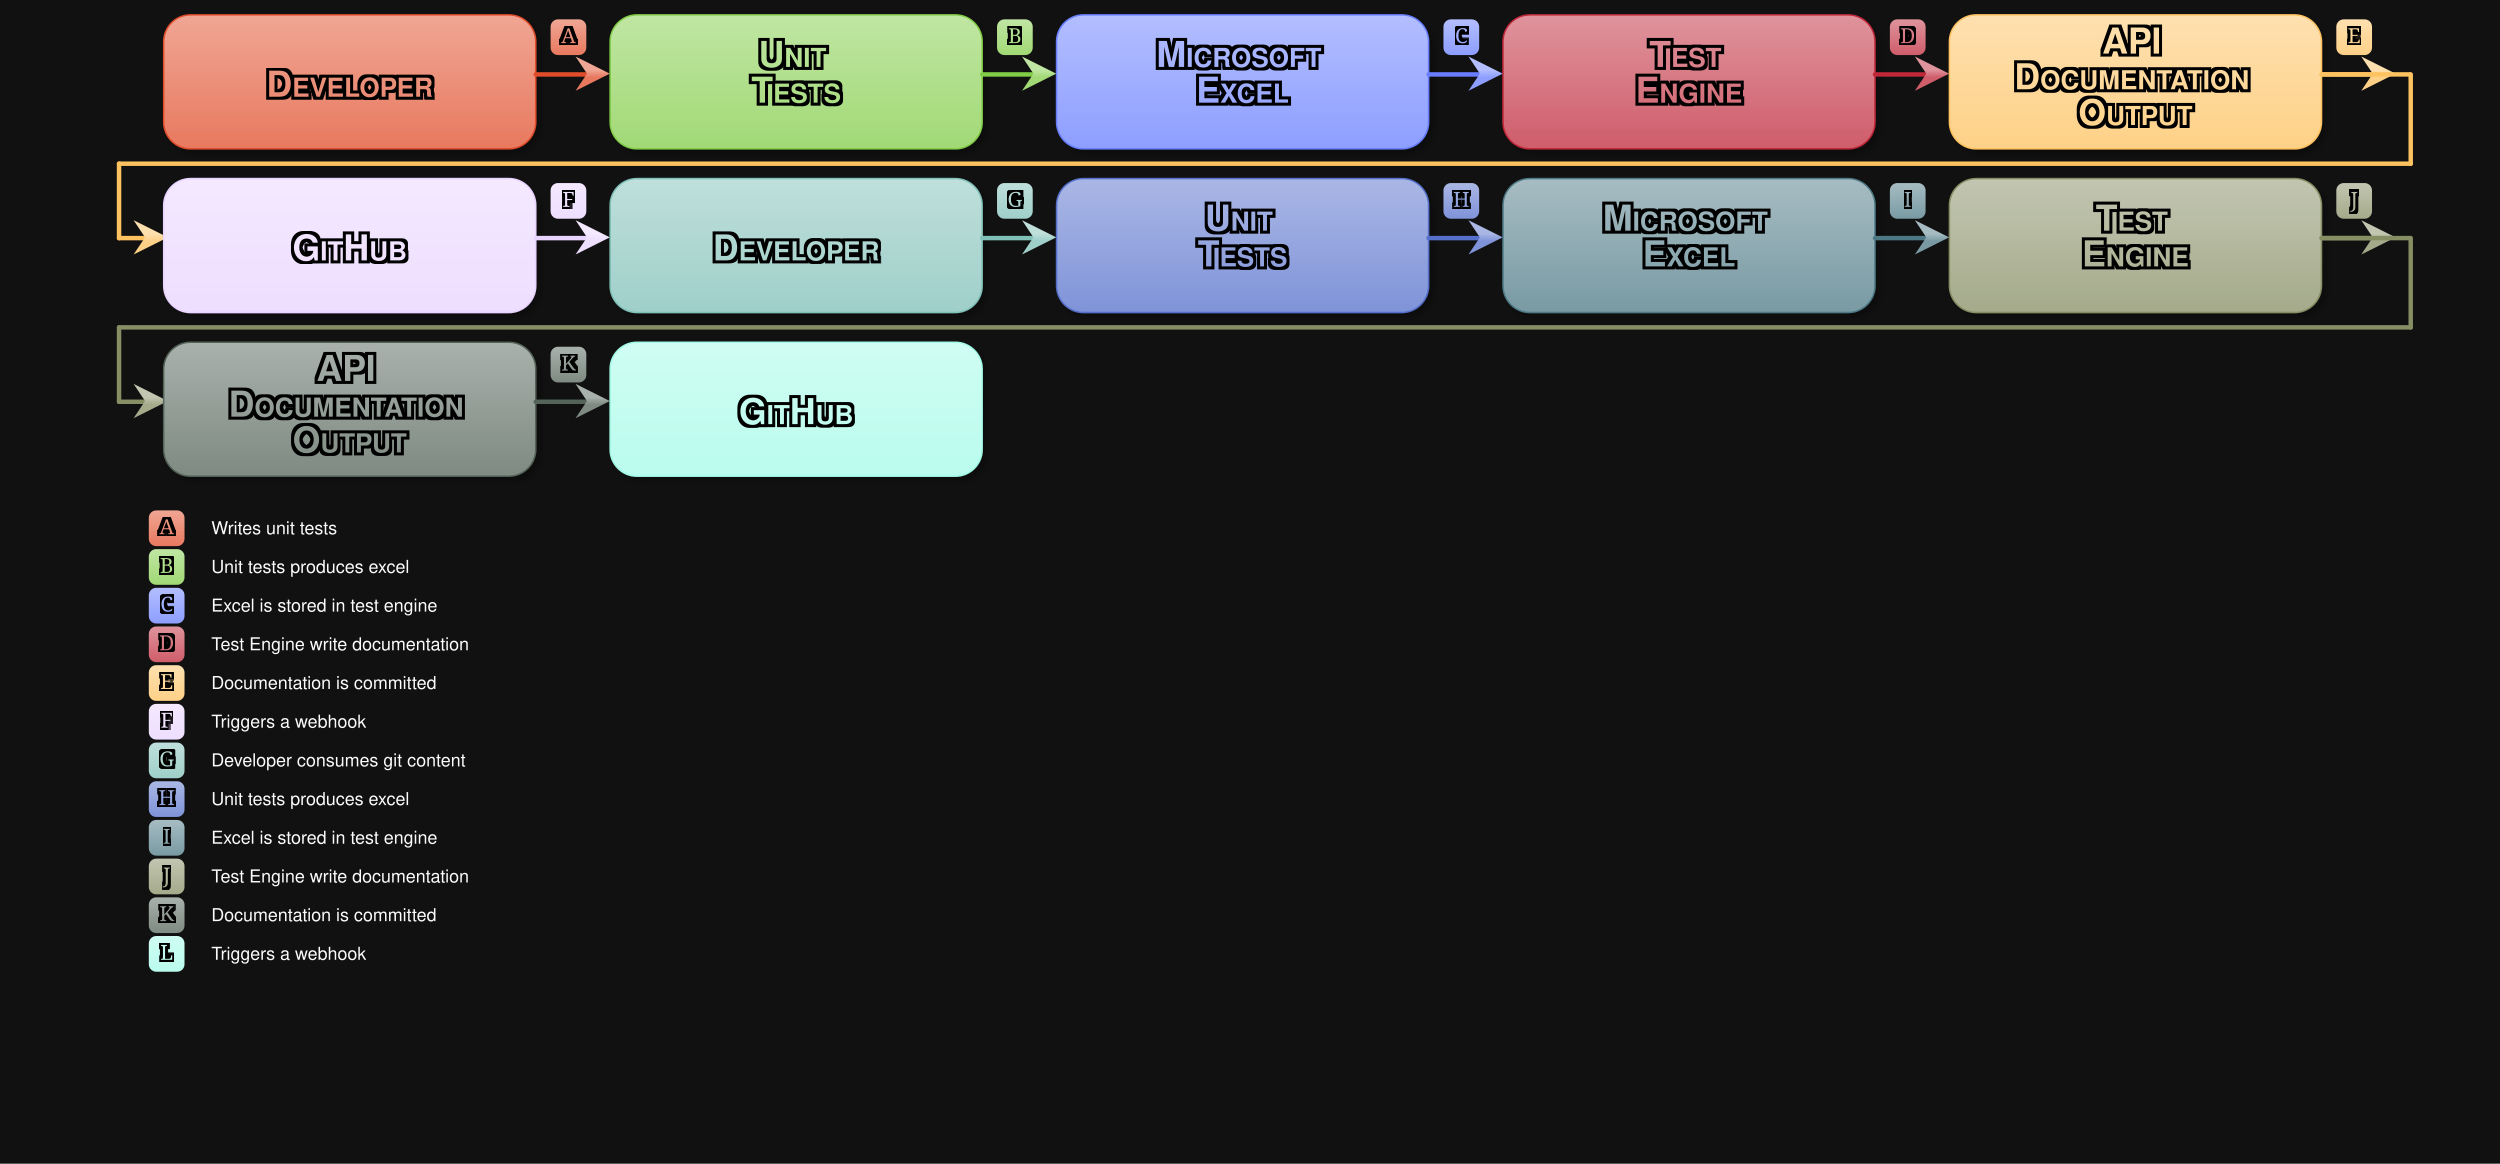
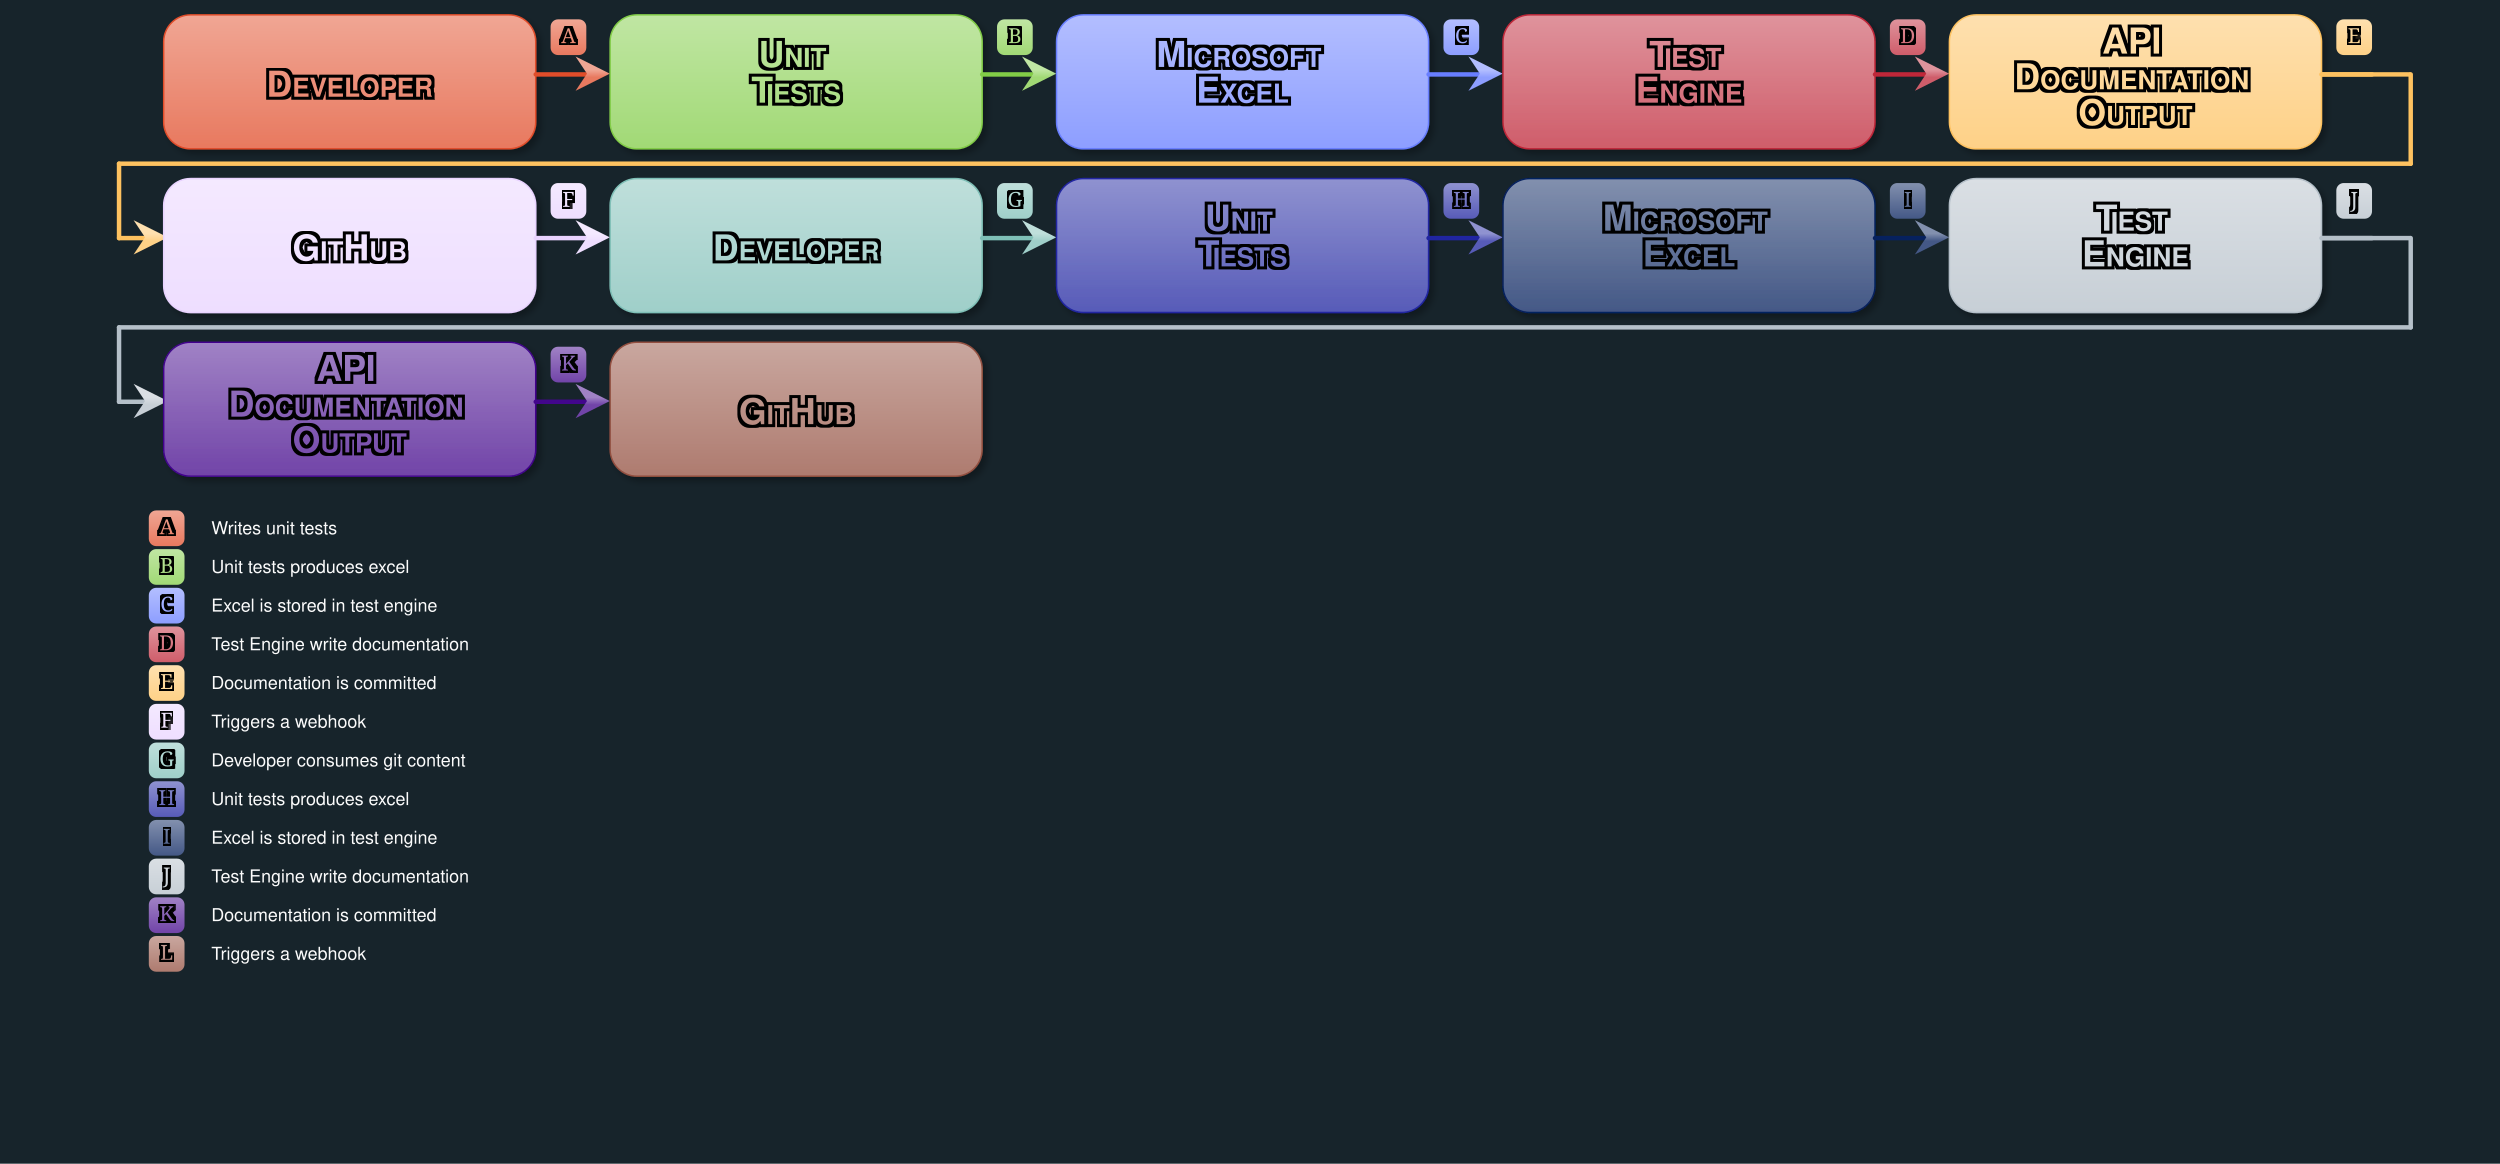
<svg xmlns="http://www.w3.org/2000/svg" xmlns:xlink="http://www.w3.org/1999/xlink" width="1344.0" height="625.6" viewBox="0 0 1680.0 782.0" id="diag">
  <defs>
    <linearGradient id="grad0" x2="0%" y2="100%">
      <stop class="stop1" offset="0%" stop-color="#f0a694" />
      <stop class="stop2" offset="100%" stop-color="#e8795f" />
    </linearGradient>
    <linearGradient id="grad1" x2="0%" y2="100%">
      <stop class="stop1" offset="0%" stop-color="#c0e6a3" />
      <stop class="stop2" offset="100%" stop-color="#a1d975" />
    </linearGradient>
    <linearGradient id="grad2" x2="0%" y2="100%">
      <stop class="stop1" offset="0%" stop-color="#b3beff" />
      <stop class="stop2" offset="100%" stop-color="#8d9eff" />
    </linearGradient>
    <linearGradient id="grad3" x2="0%" y2="100%">
      <stop class="stop1" offset="0%" stop-color="#df939c" />
      <stop class="stop2" offset="100%" stop-color="#cf5d6a" />
    </linearGradient>
    <linearGradient id="grad4" x2="0%" y2="100%">
      <stop class="stop1" offset="0%" stop-color="#fee0af" />
      <stop class="stop2" offset="100%" stop-color="#fed187" />
    </linearGradient>
    <linearGradient id="grad5" x2="0%" y2="100%">
      <stop class="stop1" offset="0%" stop-color="#f4e9ff" />
      <stop class="stop2" offset="100%" stop-color="#eedeff" />
    </linearGradient>
    <linearGradient id="grad6" x2="0%" y2="100%">
      <stop class="stop1" offset="0%" stop-color="#bfdfdb" />
      <stop class="stop2" offset="100%" stop-color="#9fcfc9" />
    </linearGradient>
    <linearGradient id="grad7" x2="0%" y2="100%">
-       <stop class="stop1" offset="0%" stop-color="#aab7e5" />
-       <stop class="stop2" offset="100%" stop-color="#7f93d8" />
+       <stop class="stop1" offset="0%" stop-color="#8f92d0" />
+       <stop class="stop2" offset="100%" stop-color="#575bb8" />
    </linearGradient>
    <linearGradient id="grad8" x2="0%" y2="100%">
-       <stop class="stop1" offset="0%" stop-color="#a6bcc2" />
-       <stop class="stop2" offset="100%" stop-color="#799aa3" />
+       <stop class="stop1" offset="0%" stop-color="#8290ae" />
+       <stop class="stop2" offset="100%" stop-color="#445886" />
    </linearGradient>
    <linearGradient id="grad9" x2="0%" y2="100%">
-       <stop class="stop1" offset="0%" stop-color="#c2c6b1" />
-       <stop class="stop2" offset="100%" stop-color="#a4aa8a" />
+       <stop class="stop1" offset="0%" stop-color="#dadfe4" />
+       <stop class="stop2" offset="100%" stop-color="#c7cfd6" />
    </linearGradient>
    <linearGradient id="grad10" x2="0%" y2="100%">
-       <stop class="stop1" offset="0%" stop-color="#a9b1ac" />
-       <stop class="stop2" offset="100%" stop-color="#7e8a82" />
+       <stop class="stop1" offset="0%" stop-color="#a082c5" />
+       <stop class="stop2" offset="100%" stop-color="#7144a8" />
    </linearGradient>
    <linearGradient id="grad11" x2="0%" y2="100%">
-       <stop class="stop1" offset="0%" stop-color="#d0fdf3" />
-       <stop class="stop2" offset="100%" stop-color="#b9fced" />
+       <stop class="stop1" offset="0%" stop-color="#c9a79f" />
+       <stop class="stop2" offset="100%" stop-color="#ae7b6f" />
    </linearGradient>
    <linearGradient id="grad12" x2="0%" y2="100%">
-       <stop class="stop1" offset="0%" stop-color="#dbedf4" />
-       <stop class="stop2" offset="100%" stop-color="#c9e4ee" />
+       <stop class="stop1" offset="0%" stop-color="#93bfbd" />
+       <stop class="stop2" offset="100%" stop-color="#5d9f9c" />
    </linearGradient>
    <filter id="filter">
      <feMorphology in="SourceAlpha" operator="dilate" radius="2" result="OUTLINE" />
      <feComposite operator="out" in="OUTLINE" in2="SourceAlpha" />
    </filter>
    <filter id="poly" x="0" y="0" width="200%" height="200%">
      <feOffset result="offOut" in="SourceGraphic" dx="10" dy="15" />
      <feGaussianBlur result="blurOut" in="offOut" stdDeviation="5" />
      <feBlend in="SourceGraphic" in2="blurOut" mode="normal" />
    </filter>
    <filter id="shadow2">
      <feDropShadow dx="-0.8" dy="-0.8" stdDeviation="0" flood-color="pink" flood-opacity="0.5" />
    </filter>
-     <style>
-            .shadowed {
-                -webkit-filter: drop-shadow( 3px 3px 2px rgba(0, 0, 0, .3));
-                filter: drop-shadow( 3px 3px 2px rgba(0, 0, 0, .3));
-            }
-            .filtered {
-                filter: url(#filter);
-                fill: black;
-                font-family: 'Ultra', serif;
-                font-size: 100px;
- 
-            }
-            .filtered-small {
-                filter: url(#filter);
-                fill: black;
-                font-family: 'Ultra', serif;
-                font-size: 14px;
- 
-            }
- 
-            .glass:after,.glass:before{content:"";display:block;position:absolute}.glass{overflow:hidden;color:#fff;text-shadow:0
-            1px 2px rgba(0,0,0,.7);background-image:radial-gradient(circle at
-            center,rgba(0,167,225,.25),rgba(0,110,149,.5));box-shadow:0 5px 10px rgba(0,0,0,.75),inset 0 0 0 2px
-            rgba(0,0,0,.3),inset 0 -6px 6px -3px
-            rgba(0,129,174,.2);position:relative}.glass:after{background:rgba(0,167,225,.2);z-index:0;height:100%;width:100%;top:0;left:0;backdrop-filter:blur(3px)
-            saturate(400%);-webkit-backdrop-filter:blur(3px) saturate(400%)}.glass:before{width:calc(100% -
-            4px);height:35px;background-image:linear-gradient(rgba(255,255,255,.7),rgba(255,255,255,0));top:2px;left:2px;border-radius:30px
-            30px 200px 200px;opacity:.7}.glass:hover{text-shadow:0 1px 2px
-            rgba(0,0,0,.9)}.glass:hover:before{opacity:1}.glass:active{text-shadow:0 0 2px rgba(0,0,0,.9);box-shadow:0
-            3px 8px rgba(0,0,0,.75),inset 0 0 0 2px rgba(0,0,0,.3),inset 0 -6px 6px -3px
-            rgba(0,129,174,.2)}.glass:active:before{height:25px}
- 
-            .boxText {
-                font-size:24px;
-                font-family: 'Inter var', system-ui, 'Helvetica Neue', Helvetica, Arial, sans-serif;
-                font-variant: small-caps;
-                font-weight: bold;
-            }
-        </style>
+     <style>.shadowed {-webkit-filter: drop-shadow( 3px 3px 2px rgba(0, 0, 0, .3));filter: drop-shadow( 3px 3px 2px rgba(0, 0, 0, .3));}.filtered {filter: url(#filter);fill: black;font-family: 'Ultra', serif;font-size: 100px;}.filtered-small {filter: url(#filter);fill: black;font-family: 'Ultra', serif;font-size: 14px;}.glass:after,.glass:before{content:"";display:block;position:absolute}.glass{overflow:hidden;color:#fff;text-shadow:0 1px 2px rgba(0,0,0,.7);background-image:radial-gradient(circle at center,rgba(0,167,225,.25),rgba(0,110,149,.5));box-shadow:0 5px 10px rgba(0,0,0,.75),inset 0 0 0 2px rgba(0,0,0,.3),inset 0 -6px 6px -3px rgba(0,129,174,.2);position:relative}.glass:after{background:rgba(0,167,225,.2);z-index:0;height:100%;width:100%;top:0;left:0;backdrop-filter:blur(3px) saturate(400%);-webkit-backdrop-filter:blur(3px) saturate(400%)}.glass:before{width:calc(100% - 4px);height:35px;background-image:linear-gradient(rgba(255,255,255,.7),rgba(255,255,255,0));top:2px;left:2px;border-radius:30px 30px 200px 200px;opacity:.7}.glass:hover{text-shadow:0 1px 2px rgba(0,0,0,.9)}.glass:hover:before{opacity:1}.glass:active{text-shadow:0 0 2px rgba(0,0,0,.9);box-shadow:0 3px 8px rgba(0,0,0,.75),inset 0 0 0 2px rgba(0,0,0,.3),inset 0 -6px 6px -3px rgba(0,129,174,.2)}.glass:active:before{height:25px}.boxText {font-size:24px;font-family: 'Inter var', system-ui, 'Helvetica Neue', Helvetica, Arial, sans-serif;font-variant: small-caps;font-weight: bold;}</style>
    <polygon id="ppoint" points="0,5 1.667,2.5 0,0 5,2.5" stroke-width="7" />
    <rect id="bbox" class="shadowed" width="250" height="90" ry="18" rx="18" />
    <path id="hconnector" d="M260,50.0 h34" stroke-width="3" stroke-linecap="round" stroke-linejoin="round" />
    <path id="vconnector" d="M135,100 v34" stroke-width="3" stroke-linecap="round" stroke-linejoin="round" />
  </defs>
-   <rect width="100%" height="100%" fill="#111111" />
+   <rect width="100%" height="100%" fill="#17242b" />
  <g transform="translate(100,0)">
    <g transform="translate(0,0)">
      <use xlink:href="#bbox" x="10" y="10" fill="url(#grad0)" stroke="#E14D2A" stroke-width="1" />
      <text x="135" y="65" text-anchor="middle" class="filtered glass boxText">
        <tspan x="135">Developer</tspan>
      </text>
      <use xlink:href="#hconnector" stroke="#E14D2A" fill="url(#grad0)" />
      <g transform="translate(297,47)">
        <use xlink:href="#ppoint" fill="url(#grad0)" stroke-width="7" stroke="url(#grad0)" />
      </g>
      <rect x="270" y="13" height="24" width="24" fill="url(#grad0)" rx="5" ry="5" />
      <text x="282" y="29" fill="#111111" text-anchor="middle" class="filtered-small glass">A</text>
    </g>
    <g transform="translate(300,0)">
      <use xlink:href="#bbox" x="10" y="10" fill="url(#grad1)" stroke="#82CD47" stroke-width="1" />
      <text x="135" y="45" text-anchor="middle" class="filtered glass boxText">
        <tspan x="135">Unit</tspan>
        <tspan x="135" dy="24">Tests</tspan>
      </text>
      <use xlink:href="#hconnector" stroke="#82CD47" fill="url(#grad1)" />
      <g transform="translate(297,47)">
        <use xlink:href="#ppoint" fill="url(#grad1)" stroke-width="7" stroke="url(#grad1)" />
      </g>
      <rect x="270" y="13" height="24" width="24" fill="url(#grad1)" rx="5" ry="5" />
      <text x="282" y="29" fill="#111111" text-anchor="middle" class="filtered-small glass">B</text>
    </g>
    <g transform="translate(600,0)">
      <use xlink:href="#bbox" x="10" y="10" fill="url(#grad2)" stroke="#687EFF" stroke-width="1" />
      <text x="135" y="45" text-anchor="middle" class="filtered glass boxText">
        <tspan x="135">Microsoft</tspan>
        <tspan x="135" dy="24">Excel</tspan>
      </text>
      <use xlink:href="#hconnector" stroke="#687EFF" fill="url(#grad2)" />
      <g transform="translate(297,47)">
        <use xlink:href="#ppoint" fill="url(#grad2)" stroke-width="7" stroke="url(#grad2)" />
      </g>
      <rect x="270" y="13" height="24" width="24" fill="url(#grad2)" rx="5" ry="5" />
      <text x="282" y="29" fill="#111111" text-anchor="middle" class="filtered-small glass">C</text>
    </g>
    <g transform="translate(900,0)">
      <use xlink:href="#bbox" x="10" y="10" fill="url(#grad3)" stroke="#C02739" stroke-width="1" />
      <text x="135" y="45" text-anchor="middle" class="filtered glass boxText">
        <tspan x="135">Test</tspan>
        <tspan x="135" dy="24">Engine</tspan>
      </text>
      <use xlink:href="#hconnector" stroke="#C02739" fill="url(#grad3)" />
      <g transform="translate(297,47)">
        <use xlink:href="#ppoint" fill="url(#grad3)" stroke-width="7" stroke="url(#grad3)" />
      </g>
      <rect x="270" y="13" height="24" width="24" fill="url(#grad3)" rx="5" ry="5" />
      <text x="282" y="29" fill="#111111" text-anchor="middle" class="filtered-small glass">D</text>
    </g>
    <g transform="translate(1200,0)">
      <use xlink:href="#bbox" x="10" y="10" fill="url(#grad4)" stroke="#FEC260" stroke-width="1" />
      <text x="135" y="36" text-anchor="middle" class="filtered glass boxText">
        <tspan x="135">API</tspan>
        <tspan x="135" dy="24">Documentation</tspan>
        <tspan x="135" dy="24">Output</tspan>
      </text>
      <use xlink:href="#hconnector" stroke="#FEC260" fill="url(#grad4)" />
-       <g transform="translate(297,47)">
-         <use xlink:href="#ppoint" fill="url(#grad4)" stroke-width="7" stroke="url(#grad4)" />
-       </g>
      <rect x="270" y="13" height="24" width="24" fill="url(#grad4)" rx="5" ry="5" />
      <text x="282" y="29" fill="#111111" text-anchor="middle" class="filtered-small glass">E</text>
      <g transform="translate(260,50)">
        <path d="M0,0 L60,0" fill="#111111" stroke-width="3" stroke="#FEC260" />
        <line x1="60" x2="60" y1="0" y2="60" stroke-width="3" stroke="#FEC260" stroke-linecap="round" stroke-linejoin="round" />
        <line x1="60" x2="-1480" y1="60" y2="60" stroke-width="3" stroke="#FEC260" stroke-linecap="round" stroke-linejoin="round" />
        <line x1="-1480" x2="-1480" y1="110" y2="60" stroke-width="3" stroke="#FEC260" stroke-linecap="round" stroke-linejoin="round" />
        <line x1="-1480" x2="-1460" y1="110" y2="110" stroke-width="3" stroke="#FEC260" stroke-linecap="round" stroke-linejoin="round" />
        <g transform="translate(-1460,107)">
          <use xlink:href="#ppoint" fill="url(#grad4)" stroke-width="7" stroke="url(#grad4)" />
        </g>
      </g>
    </g>
    <g transform="translate(0,110)">
      <use xlink:href="#bbox" x="10" y="10" fill="url(#grad5)" stroke="#e9d3ff" stroke-width="1" />
      <text x="135" y="65" text-anchor="middle" class="filtered glass boxText">
        <tspan x="135">GitHub</tspan>
      </text>
      <use xlink:href="#hconnector" stroke="#e9d3ff" fill="url(#grad5)" />
      <g transform="translate(297,47)">
        <use xlink:href="#ppoint" fill="url(#grad5)" stroke-width="7" stroke="url(#grad5)" />
      </g>
      <rect x="270" y="13" height="24" width="24" fill="url(#grad5)" rx="5" ry="5" />
      <text x="282" y="29" fill="#111111" text-anchor="middle" class="filtered-small glass">F</text>
    </g>
    <g transform="translate(300,110)">
      <use xlink:href="#bbox" x="10" y="10" fill="url(#grad6)" stroke="#7fc0b7" stroke-width="1" />
      <text x="135" y="65" text-anchor="middle" class="filtered glass boxText">
        <tspan x="135">Developer</tspan>
      </text>
      <use xlink:href="#hconnector" stroke="#7fc0b7" fill="url(#grad6)" />
      <g transform="translate(297,47)">
        <use xlink:href="#ppoint" fill="url(#grad6)" stroke-width="7" stroke="url(#grad6)" />
      </g>
      <rect x="270" y="13" height="24" width="24" fill="url(#grad6)" rx="5" ry="5" />
      <text x="282" y="29" fill="#111111" text-anchor="middle" class="filtered-small glass">G</text>
    </g>
    <g transform="translate(600,110)">
-       <use xlink:href="#bbox" x="10" y="10" fill="url(#grad7)" stroke="#5570cb" stroke-width="1" />
+       <use xlink:href="#bbox" x="10" y="10" fill="url(#grad7)" stroke="#2025a1" stroke-width="1" />
      <text x="135" y="45" text-anchor="middle" class="filtered glass boxText">
        <tspan x="135">Unit</tspan>
        <tspan x="135" dy="24">Tests</tspan>
      </text>
-       <use xlink:href="#hconnector" stroke="#5570cb" fill="url(#grad7)" />
+       <use xlink:href="#hconnector" stroke="#2025a1" fill="url(#grad7)" />
      <g transform="translate(297,47)">
        <use xlink:href="#ppoint" fill="url(#grad7)" stroke-width="7" stroke="url(#grad7)" />
      </g>
      <rect x="270" y="13" height="24" width="24" fill="url(#grad7)" rx="5" ry="5" />
      <text x="282" y="29" fill="#111111" text-anchor="middle" class="filtered-small glass">H</text>
    </g>
    <g transform="translate(900,110)">
-       <use xlink:href="#bbox" x="10" y="10" fill="url(#grad8)" stroke="#4d7985" stroke-width="1" />
+       <use xlink:href="#bbox" x="10" y="10" fill="url(#grad8)" stroke="#06215e" stroke-width="1" />
      <text x="135" y="45" text-anchor="middle" class="filtered glass boxText">
        <tspan x="135">Microsoft</tspan>
        <tspan x="135" dy="24">Excel</tspan>
      </text>
-       <use xlink:href="#hconnector" stroke="#4d7985" fill="url(#grad8)" />
+       <use xlink:href="#hconnector" stroke="#06215e" fill="url(#grad8)" />
      <g transform="translate(297,47)">
        <use xlink:href="#ppoint" fill="url(#grad8)" stroke-width="7" stroke="url(#grad8)" />
      </g>
      <rect x="270" y="13" height="24" width="24" fill="url(#grad8)" rx="5" ry="5" />
      <text x="282" y="29" fill="#111111" text-anchor="middle" class="filtered-small glass">I</text>
    </g>
    <g transform="translate(1200,110)">
-       <use xlink:href="#bbox" x="10" y="10" fill="url(#grad9)" stroke="#868e63" stroke-width="1" />
+       <use xlink:href="#bbox" x="10" y="10" fill="url(#grad9)" stroke="#b5c0c9" stroke-width="1" />
      <text x="135" y="45" text-anchor="middle" class="filtered glass boxText">
        <tspan x="135">Test</tspan>
        <tspan x="135" dy="24">Engine</tspan>
      </text>
-       <use xlink:href="#hconnector" stroke="#868e63" fill="url(#grad9)" />
-       <g transform="translate(297,47)">
-         <use xlink:href="#ppoint" fill="url(#grad9)" stroke-width="7" stroke="url(#grad9)" />
-       </g>
+       <use xlink:href="#hconnector" stroke="#b5c0c9" fill="url(#grad9)" />
      <rect x="270" y="13" height="24" width="24" fill="url(#grad9)" rx="5" ry="5" />
      <text x="282" y="29" fill="#111111" text-anchor="middle" class="filtered-small glass">J</text>
      <g transform="translate(260,50)">
-         <path d="M0,0 L60,0" fill="#111111" stroke-width="3" stroke="#868e63" />
-         <line x1="60" x2="60" y1="0" y2="60" stroke-width="3" stroke="#868e63" stroke-linecap="round" stroke-linejoin="round" />
-         <line x1="60" x2="-1480" y1="60" y2="60" stroke-width="3" stroke="#868e63" stroke-linecap="round" stroke-linejoin="round" />
-         <line x1="-1480" x2="-1480" y1="110" y2="60" stroke-width="3" stroke="#868e63" stroke-linecap="round" stroke-linejoin="round" />
-         <line x1="-1480" x2="-1460" y1="110" y2="110" stroke-width="3" stroke="#868e63" stroke-linecap="round" stroke-linejoin="round" />
+         <path d="M0,0 L60,0" fill="#111111" stroke-width="3" stroke="#b5c0c9" />
+         <line x1="60" x2="60" y1="0" y2="60" stroke-width="3" stroke="#b5c0c9" stroke-linecap="round" stroke-linejoin="round" />
+         <line x1="60" x2="-1480" y1="60" y2="60" stroke-width="3" stroke="#b5c0c9" stroke-linecap="round" stroke-linejoin="round" />
+         <line x1="-1480" x2="-1480" y1="110" y2="60" stroke-width="3" stroke="#b5c0c9" stroke-linecap="round" stroke-linejoin="round" />
+         <line x1="-1480" x2="-1460" y1="110" y2="110" stroke-width="3" stroke="#b5c0c9" stroke-linecap="round" stroke-linejoin="round" />
        <g transform="translate(-1460,107)">
          <use xlink:href="#ppoint" fill="url(#grad9)" stroke-width="7" stroke="url(#grad9)" />
        </g>
      </g>
    </g>
    <g transform="translate(0,220)">
-       <use xlink:href="#bbox" x="10" y="10" fill="url(#grad10)" stroke="#546459" stroke-width="1" />
+       <use xlink:href="#bbox" x="10" y="10" fill="url(#grad10)" stroke="#42068c" stroke-width="1" />
      <text x="135" y="36" text-anchor="middle" class="filtered glass boxText">
        <tspan x="135">API</tspan>
        <tspan x="135" dy="24">Documentation</tspan>
        <tspan x="135" dy="24">Output</tspan>
      </text>
-       <use xlink:href="#hconnector" stroke="#546459" fill="url(#grad10)" />
+       <use xlink:href="#hconnector" stroke="#42068c" fill="url(#grad10)" />
      <g transform="translate(297,47)">
        <use xlink:href="#ppoint" fill="url(#grad10)" stroke-width="7" stroke="url(#grad10)" />
      </g>
      <rect x="270" y="13" height="24" width="24" fill="url(#grad10)" rx="5" ry="5" />
      <text x="282" y="29" fill="#111111" text-anchor="middle" class="filtered-small glass">K</text>
    </g>
    <g transform="translate(300,220)">
-       <use xlink:href="#bbox" x="10" y="10" fill="url(#grad11)" stroke="#a2fbe7" stroke-width="1" />
+       <use xlink:href="#bbox" x="10" y="10" fill="url(#grad11)" stroke="#935040" stroke-width="1" />
      <text x="135" y="65" text-anchor="middle" class="filtered glass boxText">
        <tspan x="135">GitHub</tspan>
      </text>
    </g>
  </g>
  <g transform="translate(100,330.0)">
    <g transform="translate(0,0)">
      <rect x="0" y="13" height="24" width="24" fill="url(#grad0)" rx="5" ry="5" />
      <text x="12" y="29" fill="#111111" text-anchor="middle" class="filtered-small glass">A</text>
-       <text x="42" y="29" fill="#fcfcfc" text-anchor="start" style="font-family: 'Inter var', system-ui, 'Helvetica Neue', Helvetica, Arial, sans-serif;">
-         Writes unit tests
-     </text>
+       <text x="42" y="29" fill="#fcfcfc" text-anchor="start" style="font-family: 'Inter var', system-ui, 'Helvetica Neue', Helvetica, Arial, sans-serif;">Writes unit tests</text>
    </g>
    <g transform="translate(0,26)">
      <rect x="0" y="13" height="24" width="24" fill="url(#grad1)" rx="5" ry="5" />
      <text x="12" y="29" fill="#111111" text-anchor="middle" class="filtered-small glass">B</text>
-       <text x="42" y="29" fill="#fcfcfc" text-anchor="start" style="font-family: 'Inter var', system-ui, 'Helvetica Neue', Helvetica, Arial, sans-serif;">
-         Unit tests produces excel
-     </text>
+       <text x="42" y="29" fill="#fcfcfc" text-anchor="start" style="font-family: 'Inter var', system-ui, 'Helvetica Neue', Helvetica, Arial, sans-serif;">Unit tests produces excel</text>
    </g>
    <g transform="translate(0,52)">
      <rect x="0" y="13" height="24" width="24" fill="url(#grad2)" rx="5" ry="5" />
      <text x="12" y="29" fill="#111111" text-anchor="middle" class="filtered-small glass">C</text>
-       <text x="42" y="29" fill="#fcfcfc" text-anchor="start" style="font-family: 'Inter var', system-ui, 'Helvetica Neue', Helvetica, Arial, sans-serif;">
-         Excel is stored in test engine
-     </text>
+       <text x="42" y="29" fill="#fcfcfc" text-anchor="start" style="font-family: 'Inter var', system-ui, 'Helvetica Neue', Helvetica, Arial, sans-serif;">Excel is stored in test engine</text>
    </g>
    <g transform="translate(0,78)">
      <rect x="0" y="13" height="24" width="24" fill="url(#grad3)" rx="5" ry="5" />
      <text x="12" y="29" fill="#111111" text-anchor="middle" class="filtered-small glass">D</text>
-       <text x="42" y="29" fill="#fcfcfc" text-anchor="start" style="font-family: 'Inter var', system-ui, 'Helvetica Neue', Helvetica, Arial, sans-serif;">
-         Test Engine write documentation
-     </text>
+       <text x="42" y="29" fill="#fcfcfc" text-anchor="start" style="font-family: 'Inter var', system-ui, 'Helvetica Neue', Helvetica, Arial, sans-serif;">Test Engine write documentation</text>
    </g>
    <g transform="translate(0,104)">
      <rect x="0" y="13" height="24" width="24" fill="url(#grad4)" rx="5" ry="5" />
      <text x="12" y="29" fill="#111111" text-anchor="middle" class="filtered-small glass">E</text>
-       <text x="42" y="29" fill="#fcfcfc" text-anchor="start" style="font-family: 'Inter var', system-ui, 'Helvetica Neue', Helvetica, Arial, sans-serif;">
-         Documentation is committed
-     </text>
+       <text x="42" y="29" fill="#fcfcfc" text-anchor="start" style="font-family: 'Inter var', system-ui, 'Helvetica Neue', Helvetica, Arial, sans-serif;">Documentation is committed</text>
    </g>
    <g transform="translate(0,130)">
      <rect x="0" y="13" height="24" width="24" fill="url(#grad5)" rx="5" ry="5" />
      <text x="12" y="29" fill="#111111" text-anchor="middle" class="filtered-small glass">F</text>
-       <text x="42" y="29" fill="#fcfcfc" text-anchor="start" style="font-family: 'Inter var', system-ui, 'Helvetica Neue', Helvetica, Arial, sans-serif;">
-         Triggers a webhook
-     </text>
+       <text x="42" y="29" fill="#fcfcfc" text-anchor="start" style="font-family: 'Inter var', system-ui, 'Helvetica Neue', Helvetica, Arial, sans-serif;">Triggers a webhook</text>
    </g>
    <g transform="translate(0,156)">
      <rect x="0" y="13" height="24" width="24" fill="url(#grad6)" rx="5" ry="5" />
      <text x="12" y="29" fill="#111111" text-anchor="middle" class="filtered-small glass">G</text>
-       <text x="42" y="29" fill="#fcfcfc" text-anchor="start" style="font-family: 'Inter var', system-ui, 'Helvetica Neue', Helvetica, Arial, sans-serif;">
-         Developer consumes git content
-     </text>
+       <text x="42" y="29" fill="#fcfcfc" text-anchor="start" style="font-family: 'Inter var', system-ui, 'Helvetica Neue', Helvetica, Arial, sans-serif;">Developer consumes git content</text>
    </g>
    <g transform="translate(0,182)">
      <rect x="0" y="13" height="24" width="24" fill="url(#grad7)" rx="5" ry="5" />
      <text x="12" y="29" fill="#111111" text-anchor="middle" class="filtered-small glass">H</text>
-       <text x="42" y="29" fill="#fcfcfc" text-anchor="start" style="font-family: 'Inter var', system-ui, 'Helvetica Neue', Helvetica, Arial, sans-serif;">
-         Unit tests produces excel
-     </text>
+       <text x="42" y="29" fill="#fcfcfc" text-anchor="start" style="font-family: 'Inter var', system-ui, 'Helvetica Neue', Helvetica, Arial, sans-serif;">Unit tests produces excel</text>
    </g>
    <g transform="translate(0,208)">
      <rect x="0" y="13" height="24" width="24" fill="url(#grad8)" rx="5" ry="5" />
      <text x="12" y="29" fill="#111111" text-anchor="middle" class="filtered-small glass">I</text>
-       <text x="42" y="29" fill="#fcfcfc" text-anchor="start" style="font-family: 'Inter var', system-ui, 'Helvetica Neue', Helvetica, Arial, sans-serif;">
-         Excel is stored in test engine
-     </text>
+       <text x="42" y="29" fill="#fcfcfc" text-anchor="start" style="font-family: 'Inter var', system-ui, 'Helvetica Neue', Helvetica, Arial, sans-serif;">Excel is stored in test engine</text>
    </g>
    <g transform="translate(0,234)">
      <rect x="0" y="13" height="24" width="24" fill="url(#grad9)" rx="5" ry="5" />
      <text x="12" y="29" fill="#111111" text-anchor="middle" class="filtered-small glass">J</text>
-       <text x="42" y="29" fill="#fcfcfc" text-anchor="start" style="font-family: 'Inter var', system-ui, 'Helvetica Neue', Helvetica, Arial, sans-serif;">
-         Test Engine write documentation
-     </text>
+       <text x="42" y="29" fill="#fcfcfc" text-anchor="start" style="font-family: 'Inter var', system-ui, 'Helvetica Neue', Helvetica, Arial, sans-serif;">Test Engine write documentation</text>
    </g>
    <g transform="translate(0,260)">
      <rect x="0" y="13" height="24" width="24" fill="url(#grad10)" rx="5" ry="5" />
      <text x="12" y="29" fill="#111111" text-anchor="middle" class="filtered-small glass">K</text>
-       <text x="42" y="29" fill="#fcfcfc" text-anchor="start" style="font-family: 'Inter var', system-ui, 'Helvetica Neue', Helvetica, Arial, sans-serif;">
-         Documentation is committed
-     </text>
+       <text x="42" y="29" fill="#fcfcfc" text-anchor="start" style="font-family: 'Inter var', system-ui, 'Helvetica Neue', Helvetica, Arial, sans-serif;">Documentation is committed</text>
    </g>
    <g transform="translate(0,286)">
      <rect x="0" y="13" height="24" width="24" fill="url(#grad11)" rx="5" ry="5" />
      <text x="12" y="29" fill="#111111" text-anchor="middle" class="filtered-small glass">L</text>
-       <text x="42" y="29" fill="#fcfcfc" text-anchor="start" style="font-family: 'Inter var', system-ui, 'Helvetica Neue', Helvetica, Arial, sans-serif;">
-         Triggers a webhook
-     </text>
+       <text x="42" y="29" fill="#fcfcfc" text-anchor="start" style="font-family: 'Inter var', system-ui, 'Helvetica Neue', Helvetica, Arial, sans-serif;">Triggers a webhook</text>
    </g>
  </g>
</svg>
